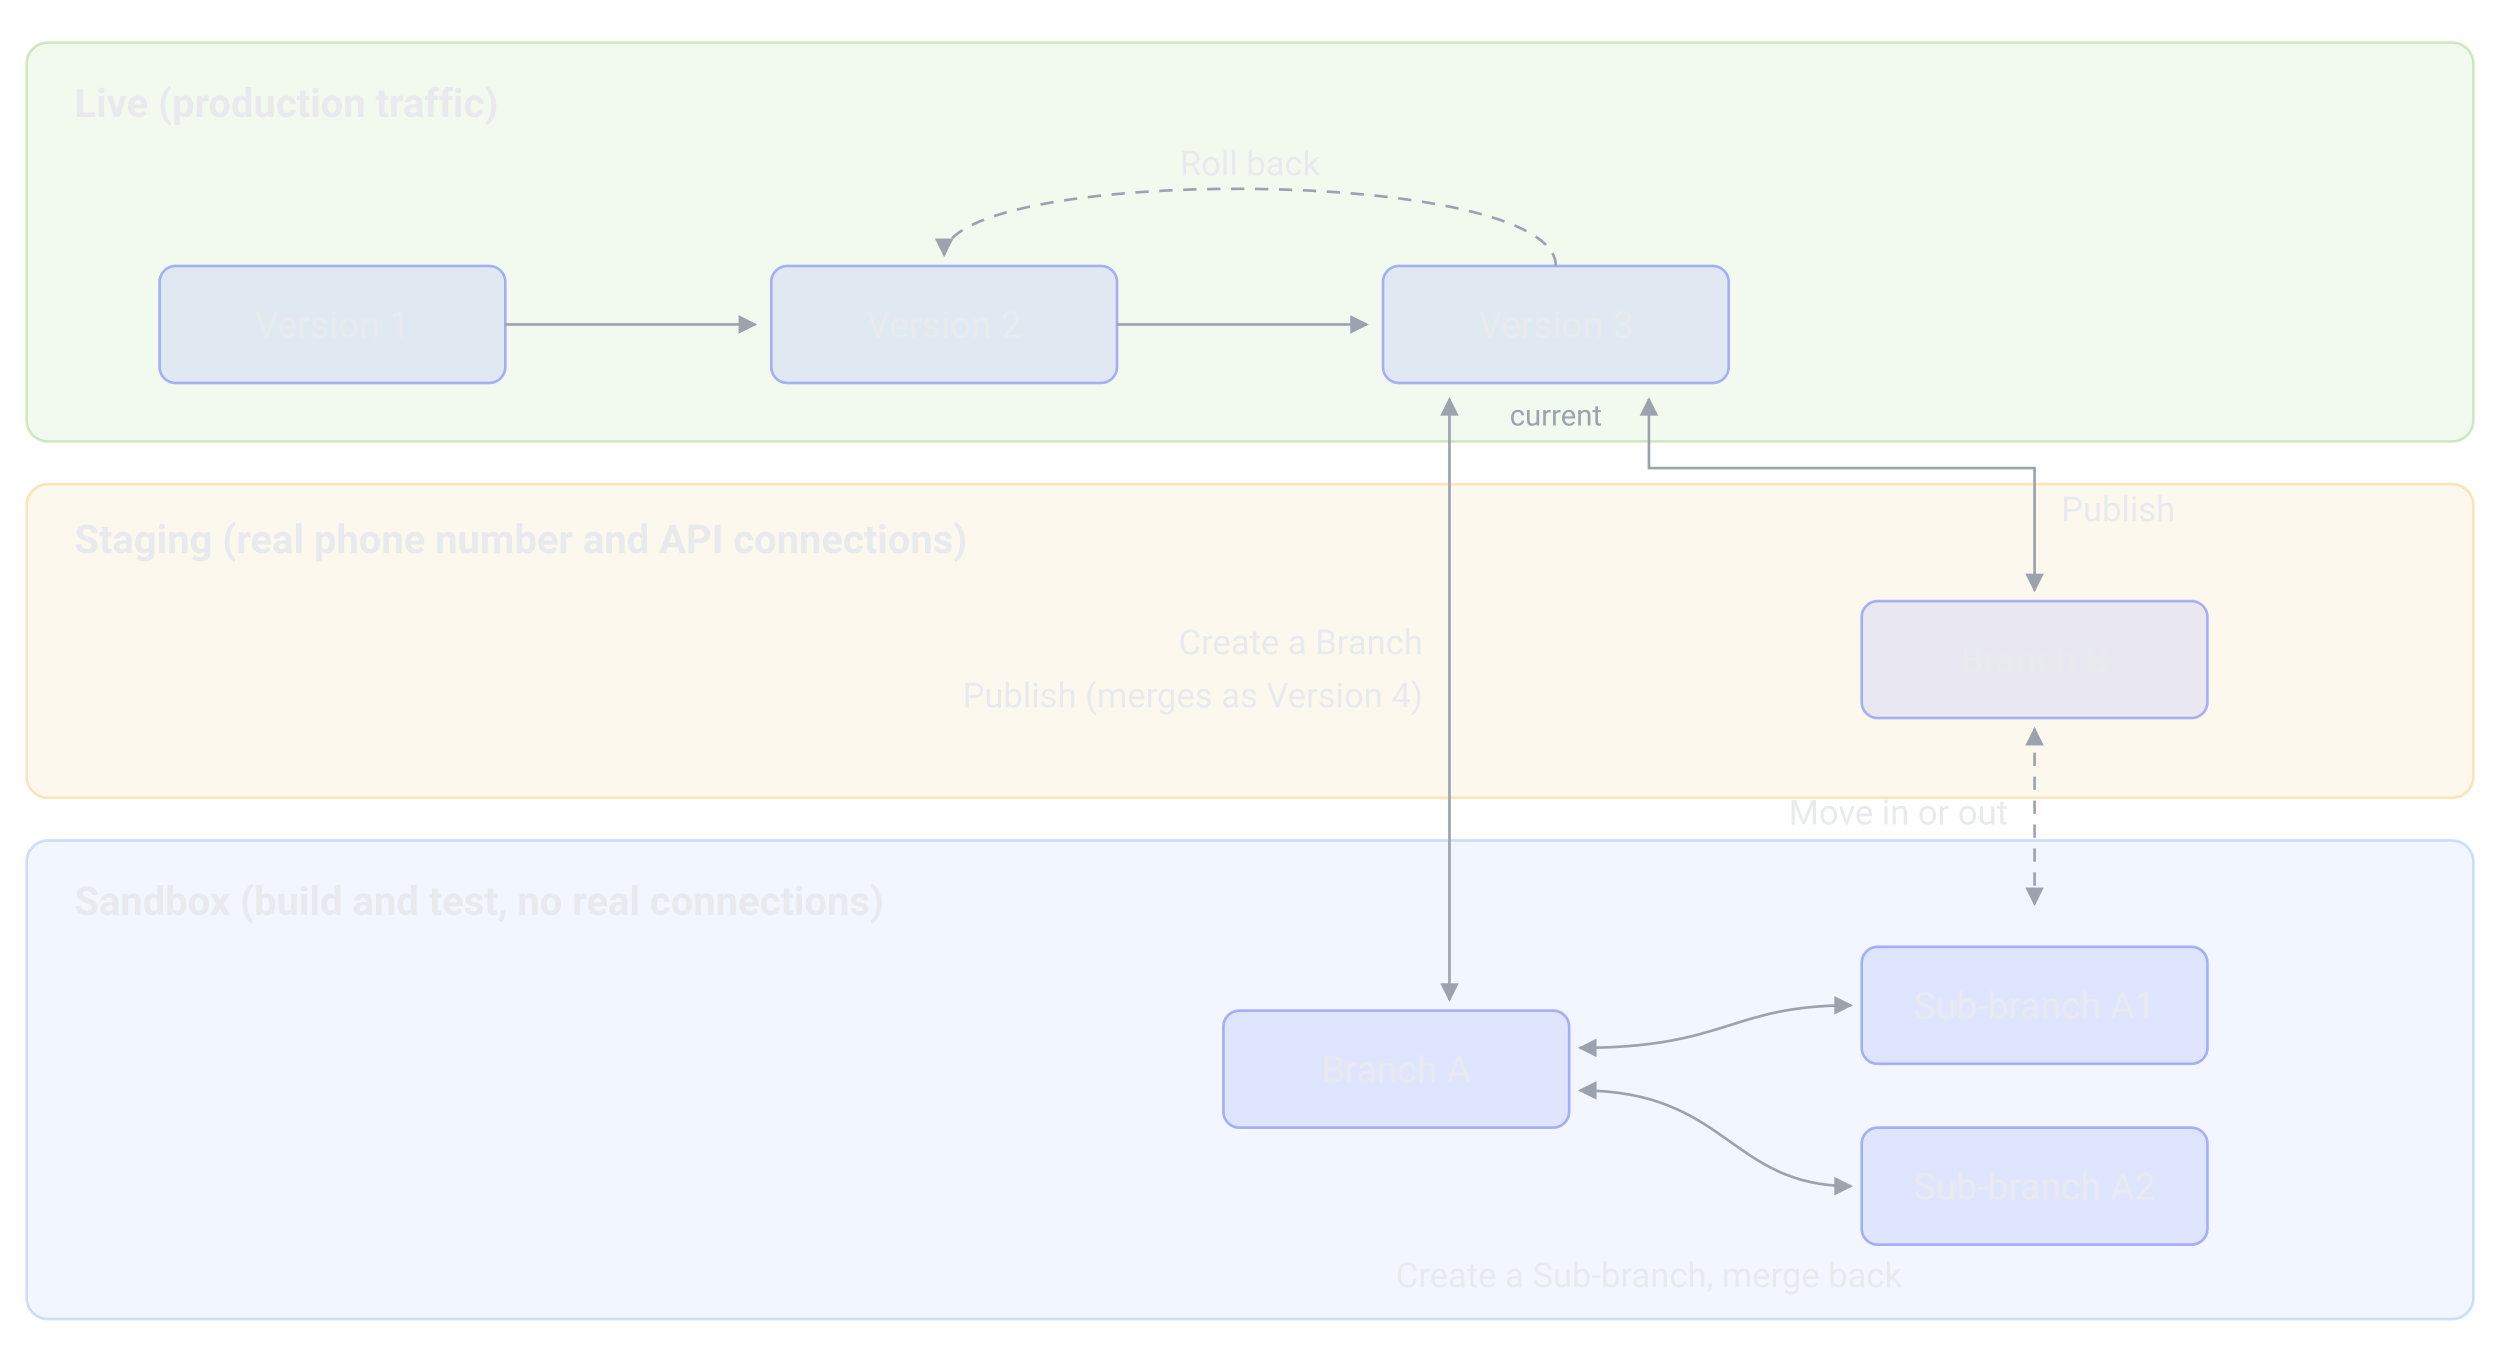
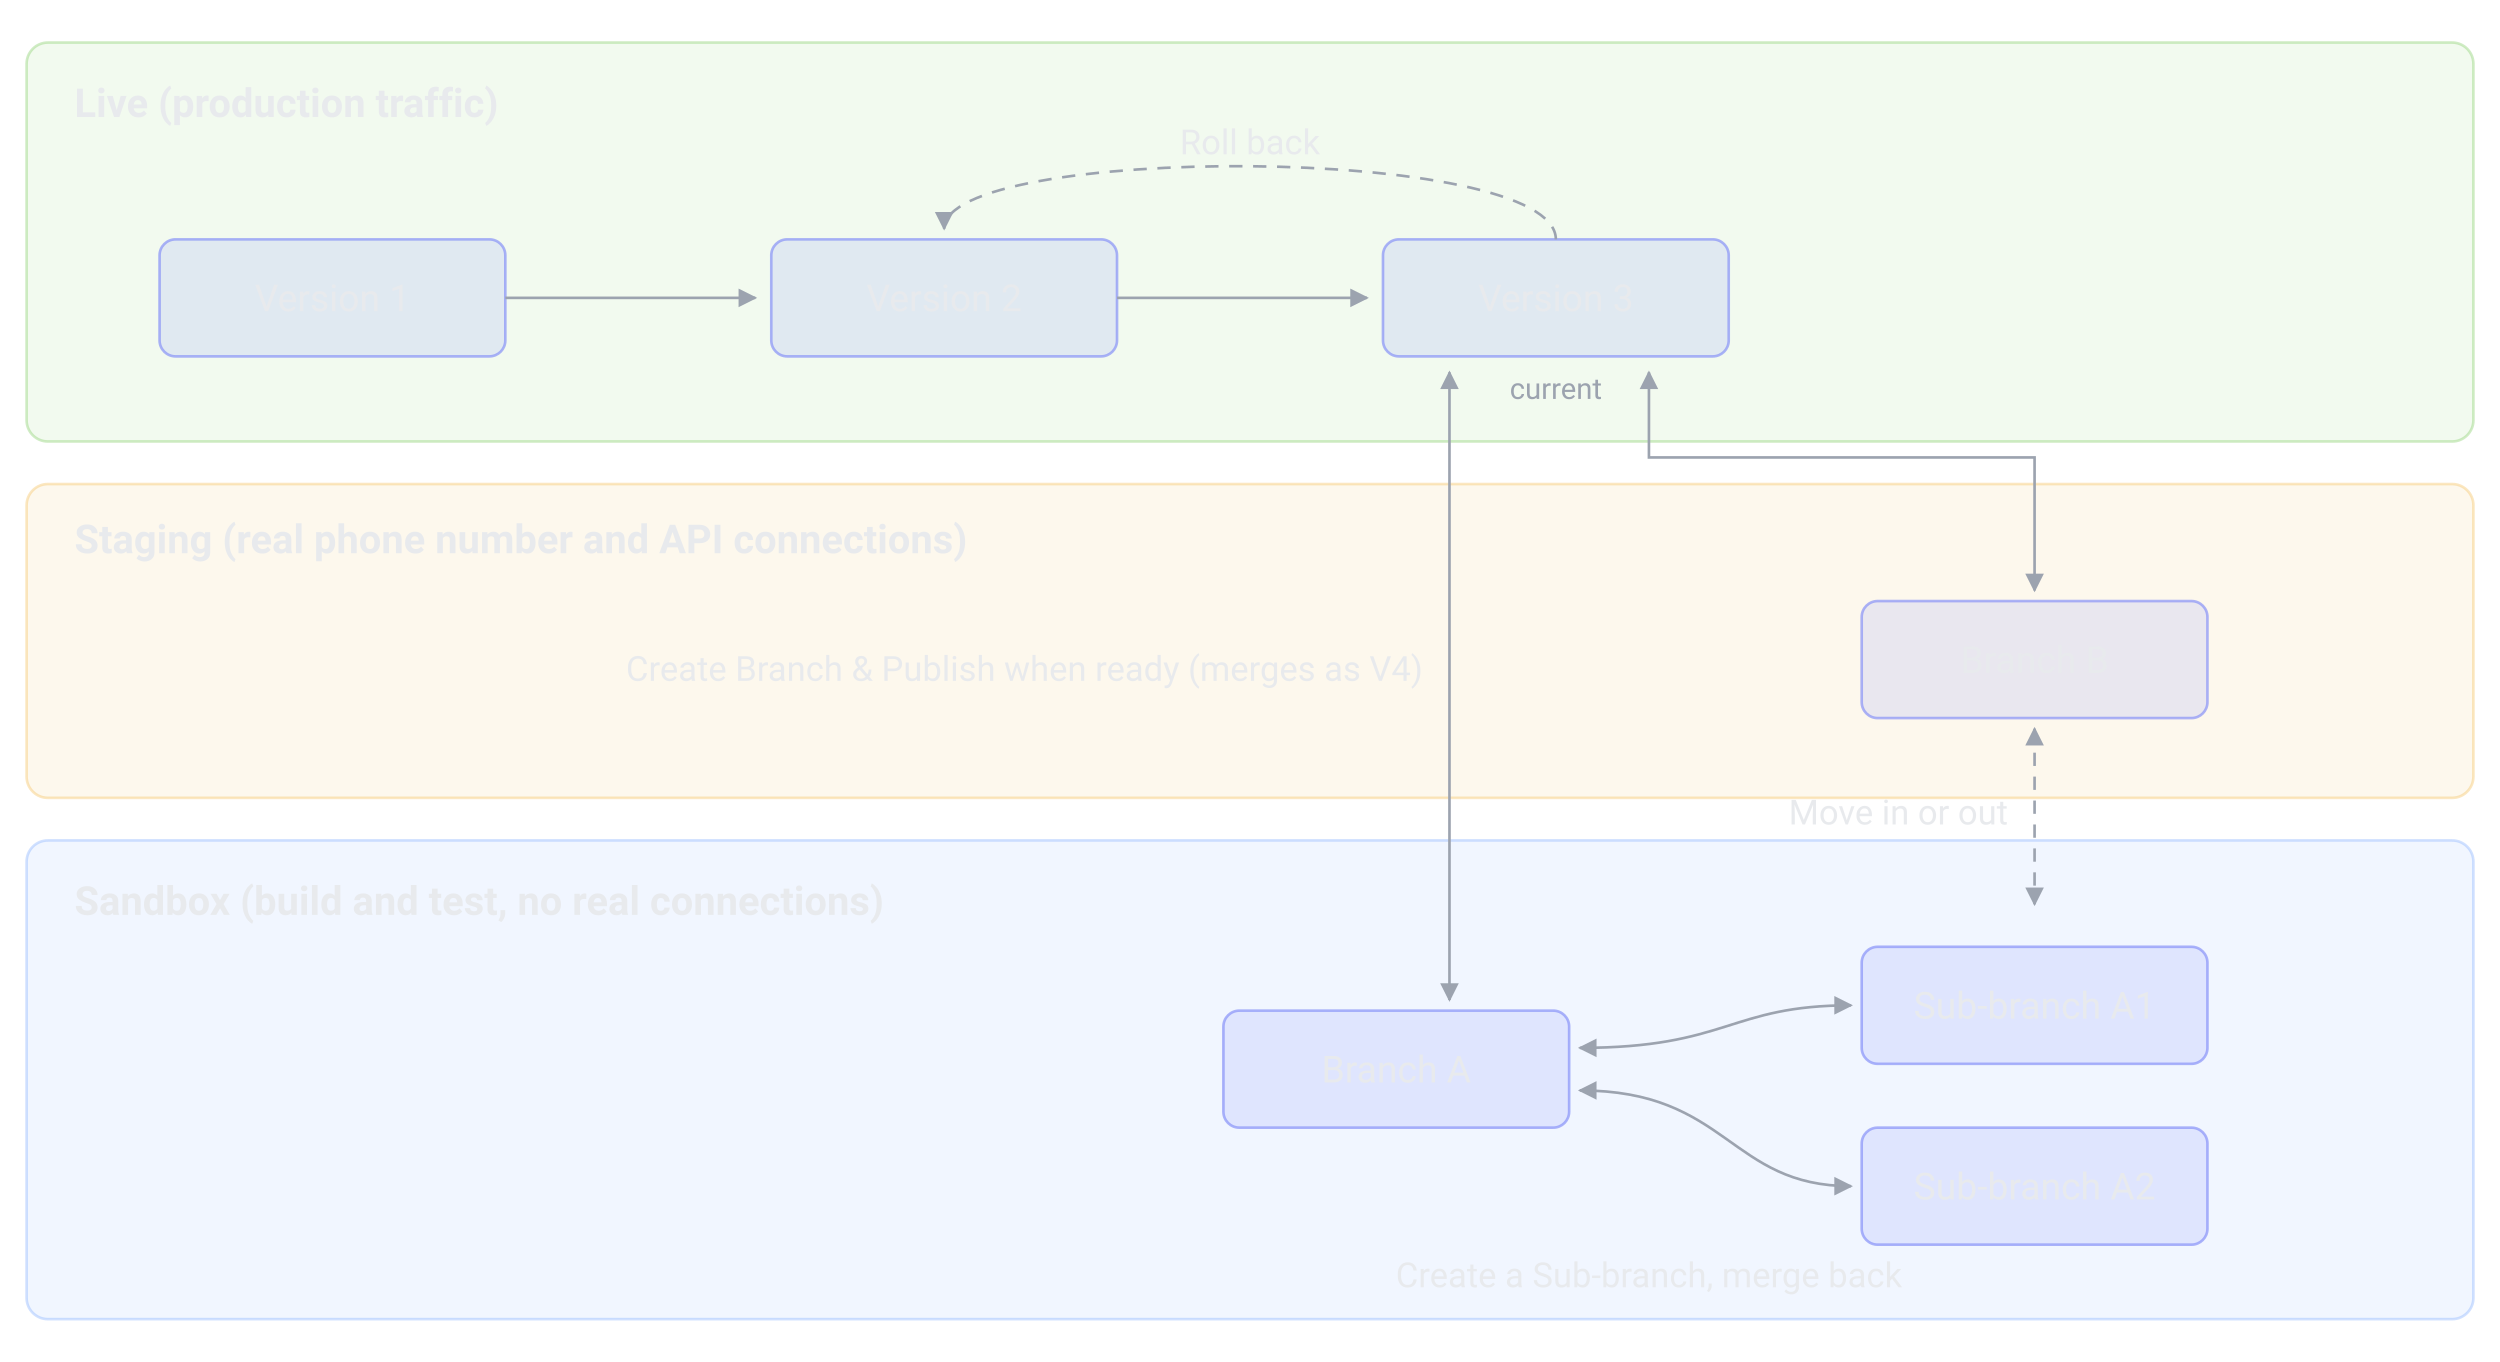
<svg xmlns="http://www.w3.org/2000/svg" viewBox="0 0 940 512" font-family="ui-sans-serif, system-ui, -apple-system, 'Segoe UI', Roboto, Helvetica, Arial, sans-serif">
  <defs>
    <marker id="arr" viewBox="0 0 10 10" refX="9" refY="5" markerWidth="7" markerHeight="7" orient="auto-start-reverse">
      <path d="M 0 0 L 10 5 L 0 10 z" fill="#9ca3af" />
    </marker>
  </defs>
  <rect x="10" y="16" width="920" height="150" rx="8" fill="rgba(120,200,90,0.10)" stroke="rgba(120,200,90,0.35)" />
  <rect x="10" y="182" width="920" height="118" rx="8" fill="rgba(240,180,60,0.09)" stroke="rgba(240,180,60,0.32)" />
  <rect x="10" y="316" width="920" height="180" rx="8" fill="rgba(110,160,255,0.09)" stroke="rgba(110,160,255,0.32)" />
  <text x="28" y="44" font-size="15" font-weight="600" fill="#e8eaed">Live (production traffic)</text>
  <text x="28" y="208" font-size="15" font-weight="600" fill="#e8eaed">Staging (real phone number and API connections)</text>
  <text x="28" y="344" font-size="15" font-weight="600" fill="#e8eaed">Sandbox (build and test, no real connections)</text>
-   <rect x="60" y="100" width="130" height="44" rx="6" fill="rgba(129,140,248,0.16)" stroke="rgba(129,140,248,0.65)" />
-   <rect x="290" y="100" width="130" height="44" rx="6" fill="rgba(129,140,248,0.16)" stroke="rgba(129,140,248,0.65)" />
-   <rect x="520" y="100" width="130" height="44" rx="6" fill="rgba(129,140,248,0.16)" stroke="rgba(129,140,248,0.65)" />
-   <text x="125" y="127" font-size="14" text-anchor="middle" fill="#e8eaed">Version 1</text>
-   <text x="355" y="127" font-size="14" text-anchor="middle" fill="#e8eaed">Version 2</text>
-   <text x="585" y="127" font-size="14" text-anchor="middle" fill="#e8eaed">Version 3</text>
-   <text x="585" y="160" font-size="11" text-anchor="middle" fill="#9ca3af">current</text>
-   <line x1="190" y1="122" x2="284" y2="122" stroke="#9ca3af" marker-end="url(#arr)" />
-   <line x1="420" y1="122" x2="514" y2="122" stroke="#9ca3af" marker-end="url(#arr)" />
-   <path d="M 585 100 C 585 62, 355 62, 355 96" fill="none" stroke="#9ca3af" stroke-dasharray="5 4" marker-end="url(#arr)" />
-   <text x="470" y="66" font-size="13" text-anchor="middle" fill="#e8eaed">Roll back</text>
+   <rect x="60" y="90" width="130" height="44" rx="6" fill="rgba(129,140,248,0.16)" stroke="rgba(129,140,248,0.65)" />
+   <rect x="290" y="90" width="130" height="44" rx="6" fill="rgba(129,140,248,0.16)" stroke="rgba(129,140,248,0.65)" />
+   <rect x="520" y="90" width="130" height="44" rx="6" fill="rgba(129,140,248,0.16)" stroke="rgba(129,140,248,0.65)" />
+   <text x="125" y="117" font-size="14" text-anchor="middle" fill="#e8eaed">Version 1</text>
+   <text x="355" y="117" font-size="14" text-anchor="middle" fill="#e8eaed">Version 2</text>
+   <text x="585" y="117" font-size="14" text-anchor="middle" fill="#e8eaed">Version 3</text>
+   <text x="585" y="150" font-size="11" text-anchor="middle" fill="#9ca3af">current</text>
+   <line x1="190" y1="112" x2="284" y2="112" stroke="#9ca3af" marker-end="url(#arr)" />
+   <line x1="420" y1="112" x2="514" y2="112" stroke="#9ca3af" marker-end="url(#arr)" />
+   <path d="M 585 90 C 585 54, 355 54, 355 86" fill="none" stroke="#9ca3af" stroke-dasharray="5 4" marker-end="url(#arr)" />
+   <text x="470" y="58" font-size="13" text-anchor="middle" fill="#e8eaed">Roll back</text>
  <rect x="700" y="226" width="130" height="44" rx="6" fill="rgba(129,140,248,0.16)" stroke="rgba(129,140,248,0.65)" />
  <text x="765" y="253" font-size="14" text-anchor="middle" fill="#e8eaed">Branch B</text>
-   <path d="M 765 222 L 765 176 L 620 176 L 620 150" fill="none" stroke="#9ca3af" marker-start="url(#arr)" marker-end="url(#arr)" />
-   <text x="775" y="196" font-size="13" fill="#e8eaed">Publish</text>
+   <path d="M 765 222 L 765 172 L 620 172 L 620 140" fill="none" stroke="#9ca3af" marker-start="url(#arr)" marker-end="url(#arr)" />
  <line x1="765" y1="274" x2="765" y2="340" stroke="#9ca3af" stroke-dasharray="5 4" marker-start="url(#arr)" marker-end="url(#arr)" />
  <text x="755" y="310" font-size="13" text-anchor="end" fill="#e8eaed">Move in or out</text>
  <rect x="460" y="380" width="130" height="44" rx="6" fill="rgba(129,140,248,0.16)" stroke="rgba(129,140,248,0.65)" />
  <rect x="700" y="356" width="130" height="44" rx="6" fill="rgba(129,140,248,0.16)" stroke="rgba(129,140,248,0.65)" />
  <rect x="700" y="424" width="130" height="44" rx="6" fill="rgba(129,140,248,0.16)" stroke="rgba(129,140,248,0.65)" />
  <text x="525" y="407" font-size="14" text-anchor="middle" fill="#e8eaed">Branch A</text>
  <text x="765" y="383" font-size="14" text-anchor="middle" fill="#e8eaed">Sub-branch A1</text>
  <text x="765" y="451" font-size="14" text-anchor="middle" fill="#e8eaed">Sub-branch A2</text>
  <path d="M 594 394 C 650 394, 650 378, 696 378" fill="none" stroke="#9ca3af" marker-start="url(#arr)" marker-end="url(#arr)" />
  <path d="M 594 410 C 650 410, 650 446, 696 446" fill="none" stroke="#9ca3af" marker-start="url(#arr)" marker-end="url(#arr)" />
  <text x="620" y="484" font-size="13" text-anchor="middle" fill="#e8eaed">Create a Sub-branch, merge back</text>
-   <path d="M 545 150 L 545 376" fill="none" stroke="#9ca3af" marker-start="url(#arr)" marker-end="url(#arr)" />
-   <text x="535" y="246" font-size="13" text-anchor="end" fill="#e8eaed">Create a Branch</text>
-   <text x="535" y="266" font-size="13" text-anchor="end" fill="#e8eaed">Publish (merges as Version 4)</text>
+   <path d="M 545 140 L 545 376" fill="none" stroke="#9ca3af" marker-start="url(#arr)" marker-end="url(#arr)" />
+   <text x="535" y="256" font-size="13" text-anchor="end" fill="#e8eaed">Create Branch &amp; Publish when ready (merges as V4)</text>
</svg>
